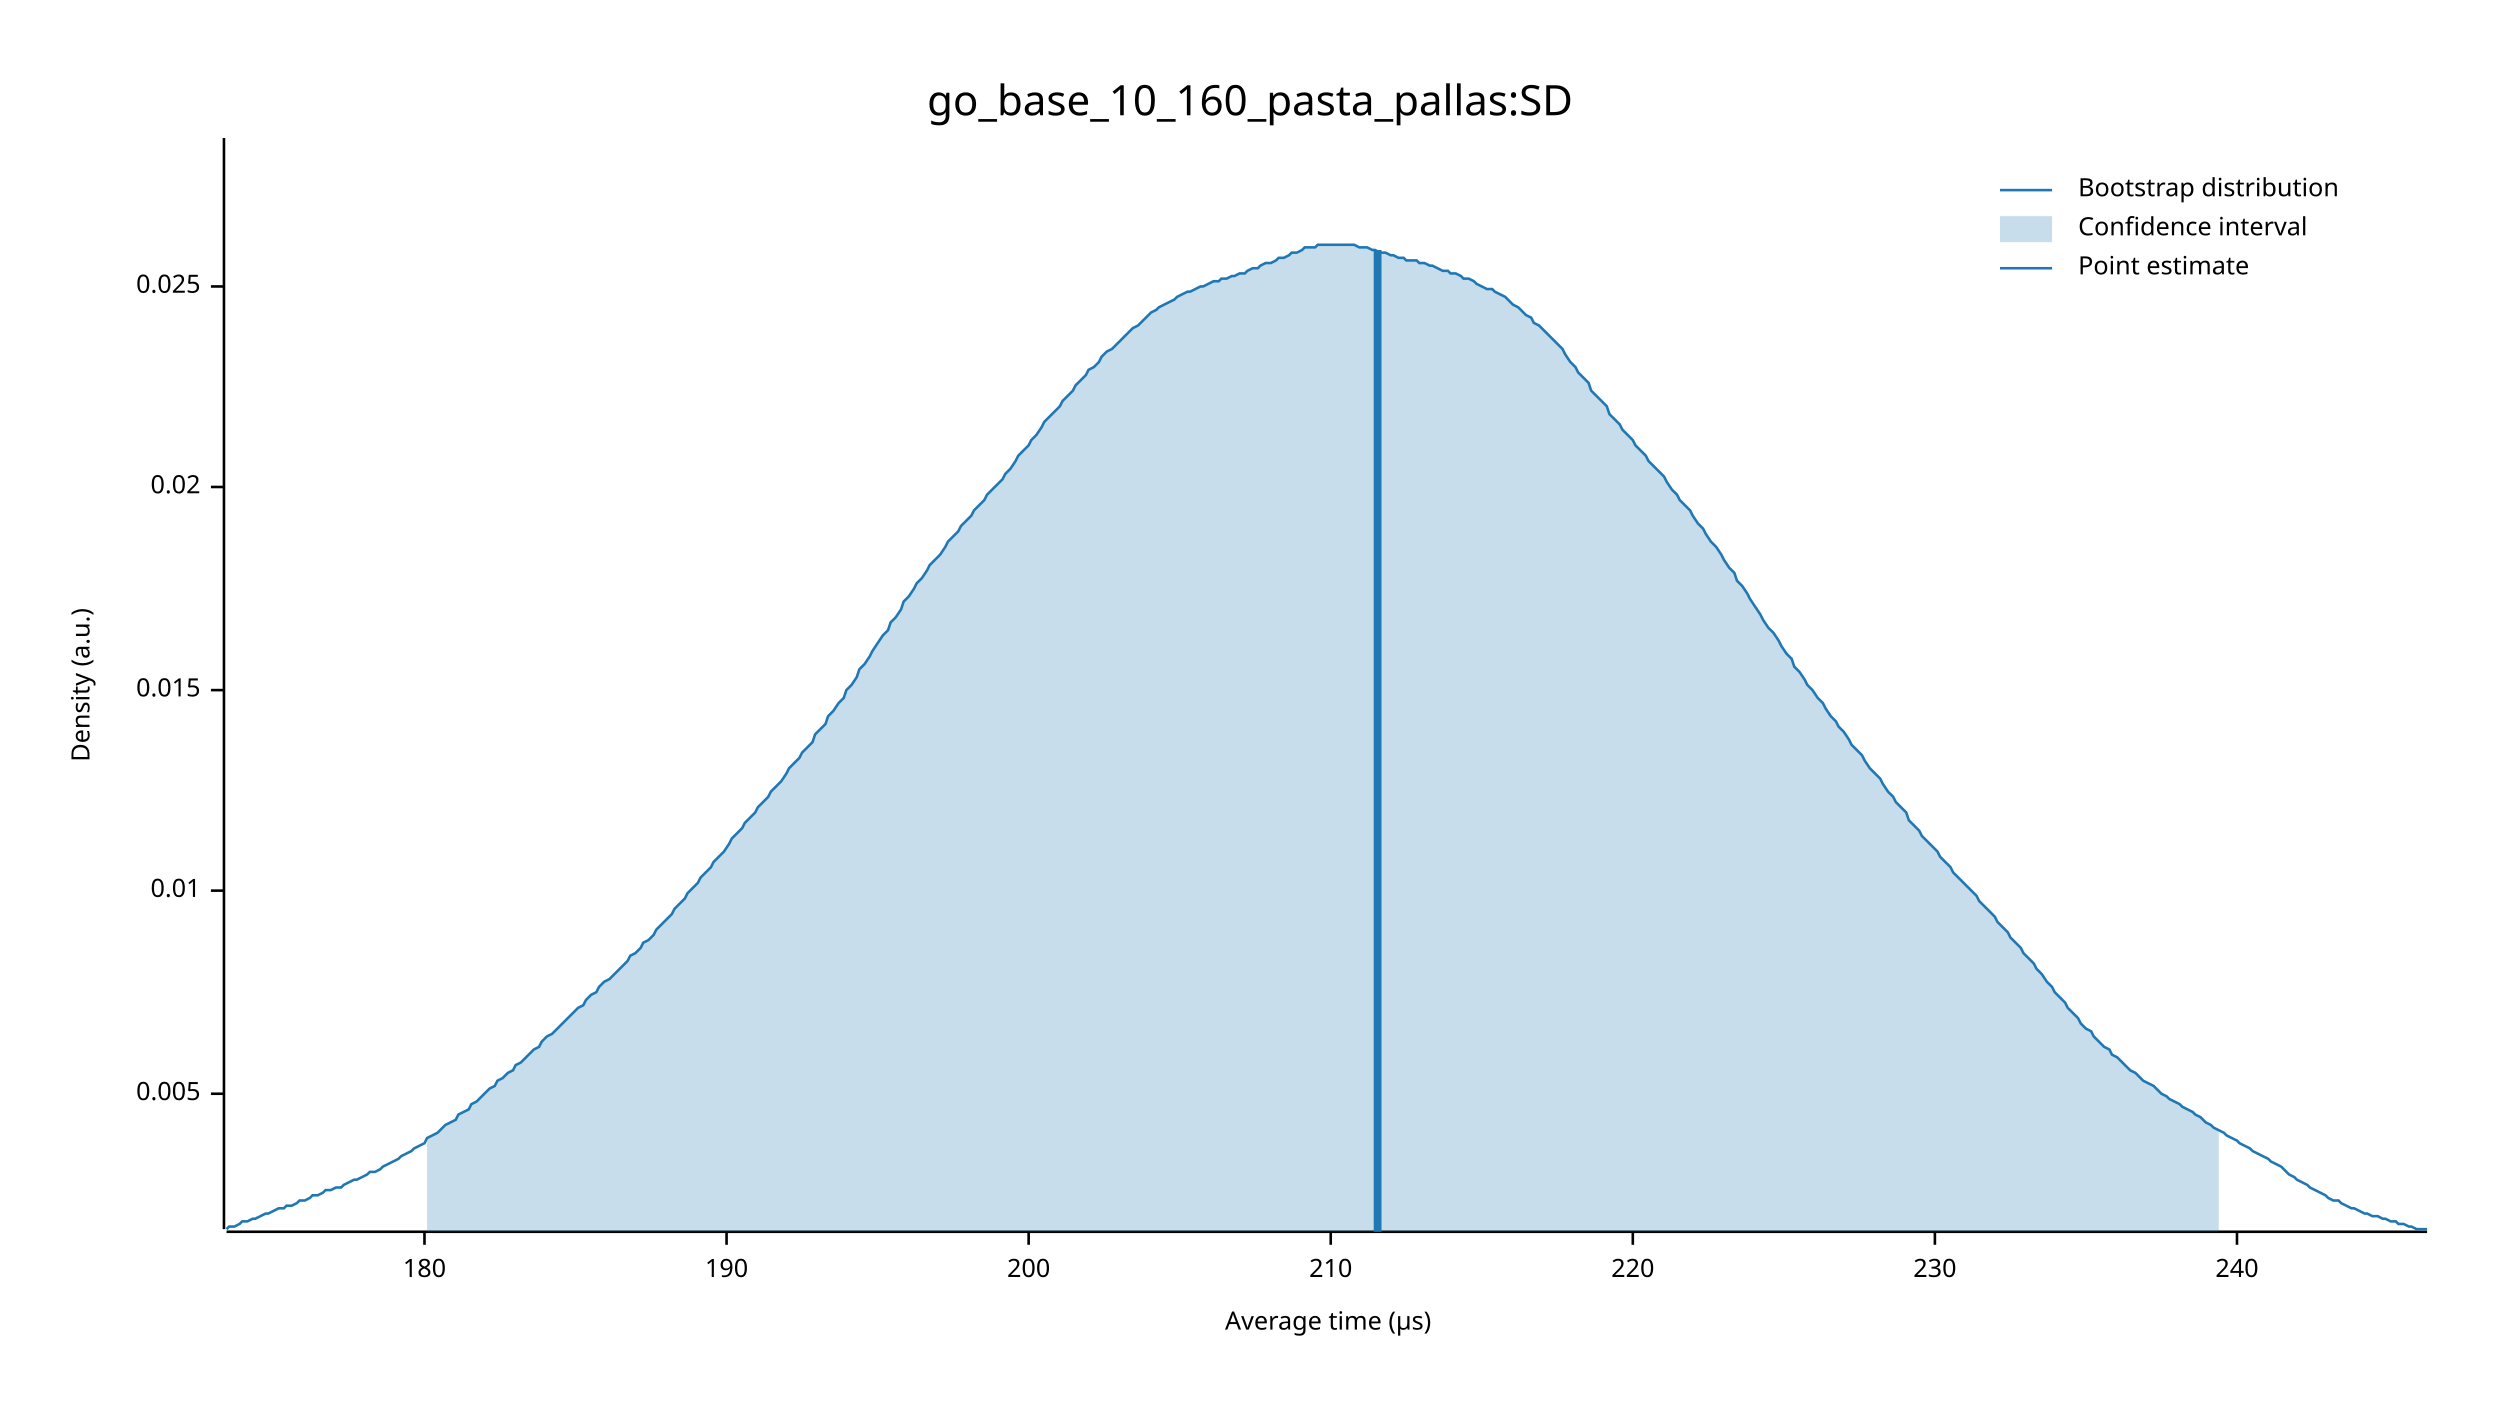
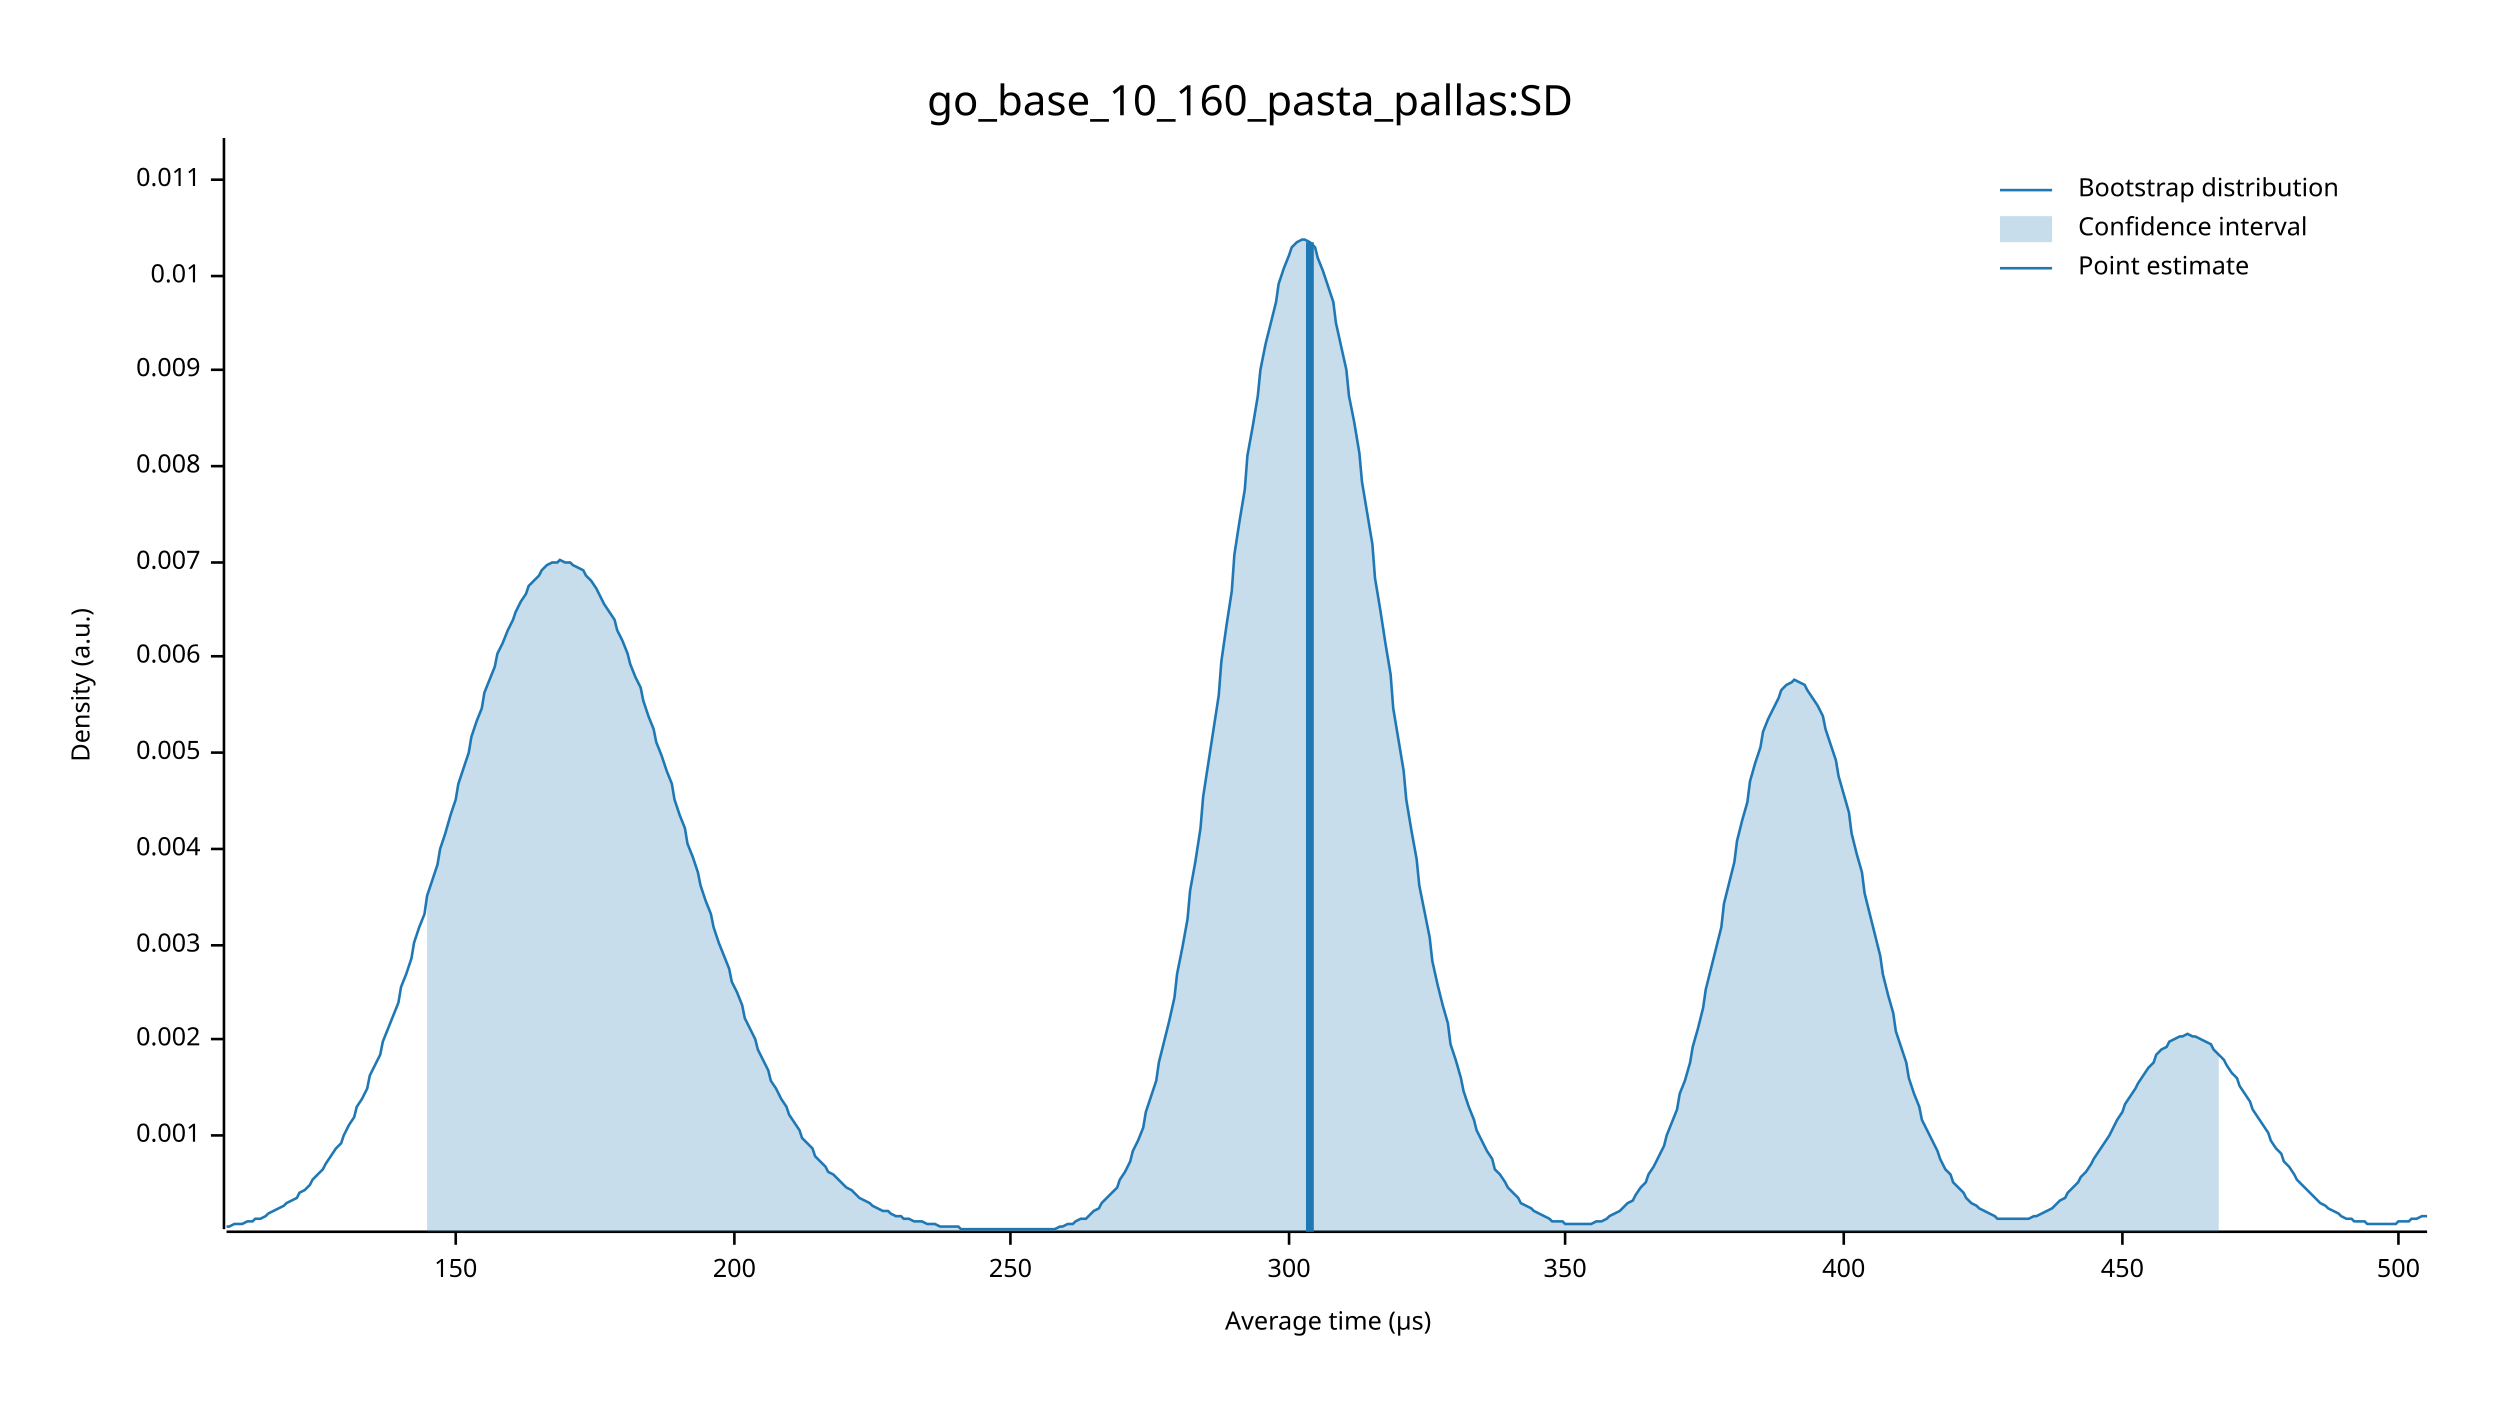
<svg xmlns="http://www.w3.org/2000/svg" width="960" height="540" viewBox="0 0 960 540">
  <text x="480" y="32" dy="0.76em" text-anchor="middle" font-family="sans-serif" font-size="16.129" opacity="1" fill="#000000">
go_base_10_160_pasta_pallas:SD
</text>
  <text x="27" y="263" dy="0.76em" text-anchor="middle" font-family="sans-serif" font-size="9.677" opacity="1" fill="#000000" transform="rotate(270, 27, 263)">
Density (a.u.)
</text>
  <text x="510" y="513" dy="-0.5ex" text-anchor="middle" font-family="sans-serif" font-size="9.677" opacity="1" fill="#000000">
Average time (µs)
</text>
  <polyline fill="none" opacity="1" stroke="#000000" stroke-width="1" points="86,53 86,472 " />
-   <text x="77" y="420" dy="0.5ex" text-anchor="end" font-family="sans-serif" font-size="9.677" opacity="1" fill="#000000">
+   <text x="77" y="436" dy="0.5ex" text-anchor="end" font-family="sans-serif" font-size="9.677" opacity="1" fill="#000000">
+ 0.001
+ </text>
+   <polyline fill="none" opacity="1" stroke="#000000" stroke-width="1" points="81,436 86,436 " />
+   <text x="77" y="399" dy="0.5ex" text-anchor="end" font-family="sans-serif" font-size="9.677" opacity="1" fill="#000000">
+ 0.002
+ </text>
+   <polyline fill="none" opacity="1" stroke="#000000" stroke-width="1" points="81,399 86,399 " />
+   <text x="77" y="363" dy="0.5ex" text-anchor="end" font-family="sans-serif" font-size="9.677" opacity="1" fill="#000000">
+ 0.003
+ </text>
+   <polyline fill="none" opacity="1" stroke="#000000" stroke-width="1" points="81,363 86,363 " />
+   <text x="77" y="326" dy="0.5ex" text-anchor="end" font-family="sans-serif" font-size="9.677" opacity="1" fill="#000000">
+ 0.004
+ </text>
+   <polyline fill="none" opacity="1" stroke="#000000" stroke-width="1" points="81,326 86,326 " />
+   <text x="77" y="289" dy="0.5ex" text-anchor="end" font-family="sans-serif" font-size="9.677" opacity="1" fill="#000000">
0.005
</text>
-   <polyline fill="none" opacity="1" stroke="#000000" stroke-width="1" points="81,420 86,420 " />
-   <text x="77" y="342" dy="0.5ex" text-anchor="end" font-family="sans-serif" font-size="9.677" opacity="1" fill="#000000">
+   <polyline fill="none" opacity="1" stroke="#000000" stroke-width="1" points="81,289 86,289 " />
+   <text x="77" y="252" dy="0.5ex" text-anchor="end" font-family="sans-serif" font-size="9.677" opacity="1" fill="#000000">
+ 0.006
+ </text>
+   <polyline fill="none" opacity="1" stroke="#000000" stroke-width="1" points="81,252 86,252 " />
+   <text x="77" y="216" dy="0.5ex" text-anchor="end" font-family="sans-serif" font-size="9.677" opacity="1" fill="#000000">
+ 0.007
+ </text>
+   <polyline fill="none" opacity="1" stroke="#000000" stroke-width="1" points="81,216 86,216 " />
+   <text x="77" y="179" dy="0.5ex" text-anchor="end" font-family="sans-serif" font-size="9.677" opacity="1" fill="#000000">
+ 0.008
+ </text>
+   <polyline fill="none" opacity="1" stroke="#000000" stroke-width="1" points="81,179 86,179 " />
+   <text x="77" y="142" dy="0.5ex" text-anchor="end" font-family="sans-serif" font-size="9.677" opacity="1" fill="#000000">
+ 0.009
+ </text>
+   <polyline fill="none" opacity="1" stroke="#000000" stroke-width="1" points="81,142 86,142 " />
+   <text x="77" y="106" dy="0.5ex" text-anchor="end" font-family="sans-serif" font-size="9.677" opacity="1" fill="#000000">
0.01
</text>
-   <polyline fill="none" opacity="1" stroke="#000000" stroke-width="1" points="81,342 86,342 " />
-   <text x="77" y="265" dy="0.5ex" text-anchor="end" font-family="sans-serif" font-size="9.677" opacity="1" fill="#000000">
- 0.015
+   <polyline fill="none" opacity="1" stroke="#000000" stroke-width="1" points="81,106 86,106 " />
+   <text x="77" y="69" dy="0.5ex" text-anchor="end" font-family="sans-serif" font-size="9.677" opacity="1" fill="#000000">
+ 0.011
</text>
-   <polyline fill="none" opacity="1" stroke="#000000" stroke-width="1" points="81,265 86,265 " />
-   <text x="77" y="187" dy="0.5ex" text-anchor="end" font-family="sans-serif" font-size="9.677" opacity="1" fill="#000000">
- 0.02
+   <polyline fill="none" opacity="1" stroke="#000000" stroke-width="1" points="81,69 86,69 " />
+   <polyline fill="none" opacity="1" stroke="#000000" stroke-width="1" points="87,473 932,473 " />
+   <text x="175" y="483" dy="0.76em" text-anchor="middle" font-family="sans-serif" font-size="9.677" opacity="1" fill="#000000">
+ 150
</text>
-   <polyline fill="none" opacity="1" stroke="#000000" stroke-width="1" points="81,187 86,187 " />
-   <text x="77" y="110" dy="0.5ex" text-anchor="end" font-family="sans-serif" font-size="9.677" opacity="1" fill="#000000">
- 0.025
- </text>
-   <polyline fill="none" opacity="1" stroke="#000000" stroke-width="1" points="81,110 86,110 " />
-   <polyline fill="none" opacity="1" stroke="#000000" stroke-width="1" points="87,473 932,473 " />
-   <text x="163" y="483" dy="0.76em" text-anchor="middle" font-family="sans-serif" font-size="9.677" opacity="1" fill="#000000">
- 180
- </text>
-   <polyline fill="none" opacity="1" stroke="#000000" stroke-width="1" points="163,473 163,478 " />
-   <text x="279" y="483" dy="0.76em" text-anchor="middle" font-family="sans-serif" font-size="9.677" opacity="1" fill="#000000">
- 190
- </text>
-   <polyline fill="none" opacity="1" stroke="#000000" stroke-width="1" points="279,473 279,478 " />
-   <text x="395" y="483" dy="0.76em" text-anchor="middle" font-family="sans-serif" font-size="9.677" opacity="1" fill="#000000">
+   <polyline fill="none" opacity="1" stroke="#000000" stroke-width="1" points="175,473 175,478 " />
+   <text x="282" y="483" dy="0.76em" text-anchor="middle" font-family="sans-serif" font-size="9.677" opacity="1" fill="#000000">
200
</text>
-   <polyline fill="none" opacity="1" stroke="#000000" stroke-width="1" points="395,473 395,478 " />
-   <text x="511" y="483" dy="0.76em" text-anchor="middle" font-family="sans-serif" font-size="9.677" opacity="1" fill="#000000">
- 210
+   <polyline fill="none" opacity="1" stroke="#000000" stroke-width="1" points="282,473 282,478 " />
+   <text x="388" y="483" dy="0.76em" text-anchor="middle" font-family="sans-serif" font-size="9.677" opacity="1" fill="#000000">
+ 250
</text>
-   <polyline fill="none" opacity="1" stroke="#000000" stroke-width="1" points="511,473 511,478 " />
-   <text x="627" y="483" dy="0.76em" text-anchor="middle" font-family="sans-serif" font-size="9.677" opacity="1" fill="#000000">
- 220
+   <polyline fill="none" opacity="1" stroke="#000000" stroke-width="1" points="388,473 388,478 " />
+   <text x="495" y="483" dy="0.76em" text-anchor="middle" font-family="sans-serif" font-size="9.677" opacity="1" fill="#000000">
+ 300
</text>
-   <polyline fill="none" opacity="1" stroke="#000000" stroke-width="1" points="627,473 627,478 " />
-   <text x="743" y="483" dy="0.76em" text-anchor="middle" font-family="sans-serif" font-size="9.677" opacity="1" fill="#000000">
- 230
+   <polyline fill="none" opacity="1" stroke="#000000" stroke-width="1" points="495,473 495,478 " />
+   <text x="601" y="483" dy="0.76em" text-anchor="middle" font-family="sans-serif" font-size="9.677" opacity="1" fill="#000000">
+ 350
</text>
-   <polyline fill="none" opacity="1" stroke="#000000" stroke-width="1" points="743,473 743,478 " />
-   <text x="859" y="483" dy="0.76em" text-anchor="middle" font-family="sans-serif" font-size="9.677" opacity="1" fill="#000000">
- 240
+   <polyline fill="none" opacity="1" stroke="#000000" stroke-width="1" points="601,473 601,478 " />
+   <text x="708" y="483" dy="0.76em" text-anchor="middle" font-family="sans-serif" font-size="9.677" opacity="1" fill="#000000">
+ 400
</text>
-   <polyline fill="none" opacity="1" stroke="#000000" stroke-width="1" points="859,473 859,478 " />
-   <polyline fill="none" opacity="1" stroke="#1F78B4" stroke-width="1" points="87,472 88,471 90,471 92,470 93,469 95,469 97,468 98,468 100,467 102,466 103,466 105,465 107,464 109,464 110,463 112,463 114,462 115,461 117,461 119,460 120,459 122,459 124,458 125,457 127,457 129,456 131,456 132,455 134,454 136,453 137,453 139,452 141,451 142,450 144,450 146,449 147,448 149,447 151,446 153,445 154,444 156,443 158,442 159,441 161,440 163,439 164,437 166,436 168,435 169,434 171,432 173,431 175,430 176,428 178,427 180,426 181,424 183,423 185,421 186,420 188,418 190,417 191,415 193,414 195,412 197,411 198,409 200,408 202,406 203,405 205,403 207,402 208,400 210,398 212,397 214,395 215,394 217,392 219,390 220,389 222,387 224,386 225,384 227,382 229,381 230,379 232,377 234,376 236,374 237,373 239,371 241,369 242,367 244,366 246,364 247,362 249,361 251,359 252,357 254,355 256,353 258,351 259,349 261,347 263,345 264,343 266,341 268,339 269,337 271,335 273,333 274,331 276,329 278,327 280,324 281,322 283,320 285,318 286,316 288,314 290,312 291,310 293,308 295,306 296,304 298,302 300,300 302,297 303,295 305,293 307,291 308,289 310,287 312,285 313,282 315,280 317,278 318,275 320,273 322,270 324,268 325,265 327,263 329,260 330,257 332,255 334,252 335,250 337,247 339,244 341,242 342,239 344,237 346,234 347,231 349,229 351,226 352,224 354,222 356,219 357,217 359,215 361,213 363,210 364,208 366,206 368,204 369,202 371,200 373,198 374,196 376,194 378,192 379,190 381,188 383,186 385,184 386,182 388,180 390,177 391,175 393,173 395,171 396,169 398,167 400,164 401,162 403,160 405,158 407,156 408,154 410,152 412,150 413,148 415,146 417,144 418,142 420,141 422,139 423,137 425,135 427,134 429,132 430,131 432,129 434,127 435,126 437,125 439,123 440,122 442,120 444,119 445,118 447,117 449,116 451,115 452,114 454,113 456,112 457,112 459,111 461,110 462,110 464,109 466,108 468,108 469,107 471,107 473,106 474,106 476,105 478,105 479,104 481,103 483,103 484,102 486,101 488,101 490,100 491,99 493,99 495,98 496,97 498,97 500,96 501,95 503,95 505,95 506,94 508,94 510,94 512,94 513,94 515,94 517,94 518,94 520,94 522,95 523,95 525,95 527,96 528,96 530,97 532,97 534,98 535,98 537,99 539,99 540,100 542,100 544,100 545,101 547,101 549,102 550,102 552,103 554,104 556,104 557,105 559,105 561,106 562,107 564,107 566,108 567,109 569,110 571,111 573,111 574,112 576,113 578,114 579,115 581,117 583,118 584,119 586,121 588,122 589,124 591,125 593,127 595,129 596,130 598,132 600,134 601,136 603,139 605,141 606,143 608,145 610,147 611,150 613,152 615,154 617,156 618,159 620,161 622,163 623,165 625,167 627,169 628,171 630,173 632,175 633,177 635,179 637,181 639,183 640,185 642,188 644,190 645,192 647,194 649,196 650,198 652,201 654,203 655,205 657,208 659,210 661,213 662,215 664,218 666,220 667,223 669,225 671,228 672,230 674,233 676,236 677,238 679,241 681,243 683,246 684,248 686,251 688,253 689,256 691,258 693,261 694,263 696,265 698,268 700,270 701,272 703,275 705,277 706,279 708,281 710,284 711,286 713,288 715,290 716,292 718,295 720,297 722,299 723,301 725,304 727,306 728,308 730,310 732,312 733,315 735,317 737,319 738,321 740,323 742,325 744,327 745,329 747,331 749,333 750,335 752,337 754,339 755,340 757,342 759,344 760,346 762,348 764,350 766,352 767,354 769,356 771,358 772,360 774,362 776,364 777,366 779,368 781,370 782,372 784,374 786,377 788,379 789,381 791,383 793,385 794,387 796,389 798,391 799,393 801,395 803,396 804,398 806,400 808,402 810,403 811,405 813,406 815,408 816,409 818,411 820,412 821,413 823,415 825,416 827,417 828,418 830,420 832,421 833,422 835,423 837,424 838,425 840,426 842,427 843,428 845,429 847,431 849,432 850,433 852,434 854,435 855,436 857,437 859,438 860,439 862,440 864,441 865,442 867,443 869,444 871,445 872,446 874,447 876,448 877,449 879,451 881,452 882,453 884,454 886,455 887,456 889,457 891,458 893,459 894,460 896,461 898,461 899,462 901,463 903,464 904,464 906,465 908,466 909,466 911,467 913,467 915,468 916,468 918,469 920,469 921,470 923,470 925,471 926,471 928,472 930,472 932,472 " />
-   <polygon opacity="0.25" fill="#1F78B4" points="164,437 166,436 168,435 169,434 171,432 173,431 175,430 176,428 178,427 180,426 181,424 183,423 185,421 186,420 188,418 190,417 191,415 193,414 195,412 197,411 198,409 200,408 202,406 203,405 205,403 207,402 208,400 210,398 212,397 214,395 215,394 217,392 219,390 220,389 222,387 224,386 225,384 227,382 229,381 230,379 232,377 234,376 236,374 237,373 239,371 241,369 242,367 244,366 246,364 247,362 249,361 251,359 252,357 254,355 256,353 258,351 259,349 261,347 263,345 264,343 266,341 268,339 269,337 271,335 273,333 274,331 276,329 278,327 280,324 281,322 283,320 285,318 286,316 288,314 290,312 291,310 293,308 295,306 296,304 298,302 300,300 302,297 303,295 305,293 307,291 308,289 310,287 312,285 313,282 315,280 317,278 318,275 320,273 322,270 324,268 325,265 327,263 329,260 330,257 332,255 334,252 335,250 337,247 339,244 341,242 342,239 344,237 346,234 347,231 349,229 351,226 352,224 354,222 356,219 357,217 359,215 361,213 363,210 364,208 366,206 368,204 369,202 371,200 373,198 374,196 376,194 378,192 379,190 381,188 383,186 385,184 386,182 388,180 390,177 391,175 393,173 395,171 396,169 398,167 400,164 401,162 403,160 405,158 407,156 408,154 410,152 412,150 413,148 415,146 417,144 418,142 420,141 422,139 423,137 425,135 427,134 429,132 430,131 432,129 434,127 435,126 437,125 439,123 440,122 442,120 444,119 445,118 447,117 449,116 451,115 452,114 454,113 456,112 457,112 459,111 461,110 462,110 464,109 466,108 468,108 469,107 471,107 473,106 474,106 476,105 478,105 479,104 481,103 483,103 484,102 486,101 488,101 490,100 491,99 493,99 495,98 496,97 498,97 500,96 501,95 503,95 505,95 506,94 508,94 510,94 512,94 513,94 515,94 517,94 518,94 520,94 522,95 523,95 525,95 527,96 528,96 530,97 532,97 534,98 535,98 537,99 539,99 540,100 542,100 544,100 545,101 547,101 549,102 550,102 552,103 554,104 556,104 557,105 559,105 561,106 562,107 564,107 566,108 567,109 569,110 571,111 573,111 574,112 576,113 578,114 579,115 581,117 583,118 584,119 586,121 588,122 589,124 591,125 593,127 595,129 596,130 598,132 600,134 601,136 603,139 605,141 606,143 608,145 610,147 611,150 613,152 615,154 617,156 618,159 620,161 622,163 623,165 625,167 627,169 628,171 630,173 632,175 633,177 635,179 637,181 639,183 640,185 642,188 644,190 645,192 647,194 649,196 650,198 652,201 654,203 655,205 657,208 659,210 661,213 662,215 664,218 666,220 667,223 669,225 671,228 672,230 674,233 676,236 677,238 679,241 681,243 683,246 684,248 686,251 688,253 689,256 691,258 693,261 694,263 696,265 698,268 700,270 701,272 703,275 705,277 706,279 708,281 710,284 711,286 713,288 715,290 716,292 718,295 720,297 722,299 723,301 725,304 727,306 728,308 730,310 732,312 733,315 735,317 737,319 738,321 740,323 742,325 744,327 745,329 747,331 749,333 750,335 752,337 754,339 755,340 757,342 759,344 760,346 762,348 764,350 766,352 767,354 769,356 771,358 772,360 774,362 776,364 777,366 779,368 781,370 782,372 784,374 786,377 788,379 789,381 791,383 793,385 794,387 796,389 798,391 799,393 801,395 803,396 804,398 806,400 808,402 810,403 811,405 813,406 815,408 816,409 818,411 820,412 821,413 823,415 825,416 827,417 828,418 830,420 832,421 833,422 835,423 837,424 838,425 840,426 842,427 843,428 845,429 847,431 849,432 850,433 852,434 852,473 164,473 " />
-   <polyline fill="none" opacity="1" stroke="#1F78B4" stroke-width="3" points="529,473 529,96 " />
+   <polyline fill="none" opacity="1" stroke="#000000" stroke-width="1" points="708,473 708,478 " />
+   <text x="815" y="483" dy="0.76em" text-anchor="middle" font-family="sans-serif" font-size="9.677" opacity="1" fill="#000000">
+ 450
+ </text>
+   <polyline fill="none" opacity="1" stroke="#000000" stroke-width="1" points="815,473 815,478 " />
+   <text x="921" y="483" dy="0.76em" text-anchor="middle" font-family="sans-serif" font-size="9.677" opacity="1" fill="#000000">
+ 500
+ </text>
+   <polyline fill="none" opacity="1" stroke="#000000" stroke-width="1" points="921,473 921,478 " />
+   <polyline fill="none" opacity="1" stroke="#1F78B4" stroke-width="1" points="87,471 88,471 90,470 92,470 93,470 95,469 97,469 98,468 100,468 102,467 103,466 105,465 107,464 109,463 110,462 112,461 114,460 115,458 117,457 119,455 120,453 122,451 124,449 125,447 127,444 129,441 131,439 132,436 134,432 136,429 137,425 139,422 141,418 142,413 144,409 146,405 147,400 149,395 151,390 153,385 154,379 156,374 158,368 159,362 161,356 163,351 164,344 166,338 168,332 169,326 171,320 173,313 175,307 176,301 178,295 180,289 181,283 183,277 185,272 186,266 188,261 190,256 191,251 193,247 195,242 197,238 198,235 200,231 202,228 203,225 205,223 207,221 208,219 210,217 212,216 214,216 215,215 217,216 219,216 220,217 222,218 224,219 225,221 227,223 229,226 230,228 232,232 234,235 236,238 237,242 239,246 241,251 242,255 244,260 246,264 247,269 249,275 251,280 252,285 254,290 256,296 258,301 259,307 261,313 263,318 264,324 266,329 268,335 269,340 271,346 273,351 274,356 276,362 278,367 280,372 281,377 283,381 285,386 286,391 288,395 290,399 291,403 293,407 295,411 296,415 298,418 300,422 302,425 303,428 305,431 307,434 308,437 310,439 312,441 313,444 315,446 317,448 318,450 320,451 322,453 324,455 325,456 327,457 329,459 330,460 332,461 334,462 335,463 337,464 339,465 341,465 342,466 344,467 346,467 347,468 349,468 351,469 352,469 354,469 356,470 357,470 359,470 361,471 363,471 364,471 366,471 368,471 369,472 371,472 373,472 374,472 376,472 378,472 379,472 381,472 383,472 385,472 386,472 388,472 390,472 391,472 393,472 395,472 396,472 398,472 400,472 401,472 403,472 405,472 407,471 408,471 410,470 412,470 413,469 415,468 417,468 418,467 420,465 422,464 423,462 425,460 427,458 429,456 430,453 432,450 434,446 435,442 437,438 439,433 440,427 442,421 444,415 445,408 447,400 449,392 451,383 452,374 454,364 456,353 457,342 459,331 461,318 462,306 464,293 466,280 468,267 469,254 471,240 473,227 474,213 476,200 478,188 479,175 481,164 483,152 484,142 486,132 488,124 490,116 491,109 493,103 495,98 496,95 498,93 500,92 501,92 503,93 505,95 506,99 508,104 510,110 512,116 513,124 515,133 517,142 518,152 520,162 522,174 523,185 525,197 527,209 528,222 530,234 532,247 534,259 535,272 537,284 539,296 540,307 542,319 544,330 545,340 547,350 549,360 550,369 552,378 554,386 556,393 557,401 559,407 561,414 562,419 564,425 566,430 567,434 569,438 571,442 573,445 574,449 576,451 578,454 579,456 581,458 583,460 584,462 586,463 588,464 589,465 591,466 593,467 595,468 596,469 598,469 600,469 601,470 603,470 605,470 606,470 608,470 610,470 611,470 613,469 615,469 617,468 618,467 620,466 622,465 623,464 625,462 627,461 628,459 630,456 632,454 633,451 635,448 637,444 639,440 640,436 642,431 644,426 645,420 647,415 649,408 650,402 652,395 654,387 655,380 657,372 659,364 661,356 662,347 664,339 666,331 667,323 669,315 671,308 672,300 674,293 676,287 677,281 679,276 681,272 683,268 684,265 686,263 688,262 689,261 691,262 693,263 694,265 696,268 698,271 700,275 701,280 703,286 705,292 706,298 708,305 710,312 711,320 713,328 715,335 716,343 718,351 720,359 722,367 723,374 725,382 727,389 728,396 730,402 732,408 733,414 735,420 737,425 738,430 740,434 742,438 744,442 745,445 747,449 749,451 750,454 752,456 754,458 755,460 757,462 759,463 760,464 762,465 764,466 766,467 767,468 769,468 771,468 772,468 774,468 776,468 777,468 779,468 781,467 782,467 784,466 786,465 788,464 789,463 791,461 793,460 794,458 796,456 798,454 799,452 801,450 803,447 804,445 806,442 808,439 810,436 811,434 813,430 815,427 816,424 818,421 820,418 821,416 823,413 825,410 827,408 828,405 830,403 832,402 833,400 835,399 837,398 838,398 840,397 842,398 843,398 845,399 847,400 849,401 850,403 852,405 854,407 855,409 857,412 859,414 860,417 862,420 864,423 865,426 867,429 869,432 871,435 872,438 874,441 876,443 877,446 879,448 881,451 882,453 884,455 886,457 887,458 889,460 891,462 893,463 894,464 896,465 898,466 899,467 901,468 903,468 904,469 906,469 908,469 909,470 911,470 913,470 915,470 916,470 918,470 920,470 921,469 923,469 925,469 926,468 928,468 930,467 932,467 " />
+   <polygon opacity="0.25" fill="#1F78B4" points="164,344 166,338 168,332 169,326 171,320 173,313 175,307 176,301 178,295 180,289 181,283 183,277 185,272 186,266 188,261 190,256 191,251 193,247 195,242 197,238 198,235 200,231 202,228 203,225 205,223 207,221 208,219 210,217 212,216 214,216 215,215 217,216 219,216 220,217 222,218 224,219 225,221 227,223 229,226 230,228 232,232 234,235 236,238 237,242 239,246 241,251 242,255 244,260 246,264 247,269 249,275 251,280 252,285 254,290 256,296 258,301 259,307 261,313 263,318 264,324 266,329 268,335 269,340 271,346 273,351 274,356 276,362 278,367 280,372 281,377 283,381 285,386 286,391 288,395 290,399 291,403 293,407 295,411 296,415 298,418 300,422 302,425 303,428 305,431 307,434 308,437 310,439 312,441 313,444 315,446 317,448 318,450 320,451 322,453 324,455 325,456 327,457 329,459 330,460 332,461 334,462 335,463 337,464 339,465 341,465 342,466 344,467 346,467 347,468 349,468 351,469 352,469 354,469 356,470 357,470 359,470 361,471 363,471 364,471 366,471 368,471 369,472 371,472 373,472 374,472 376,472 378,472 379,472 381,472 383,472 385,472 386,472 388,472 390,472 391,472 393,472 395,472 396,472 398,472 400,472 401,472 403,472 405,472 407,471 408,471 410,470 412,470 413,469 415,468 417,468 418,467 420,465 422,464 423,462 425,460 427,458 429,456 430,453 432,450 434,446 435,442 437,438 439,433 440,427 442,421 444,415 445,408 447,400 449,392 451,383 452,374 454,364 456,353 457,342 459,331 461,318 462,306 464,293 466,280 468,267 469,254 471,240 473,227 474,213 476,200 478,188 479,175 481,164 483,152 484,142 486,132 488,124 490,116 491,109 493,103 495,98 496,95 498,93 500,92 501,92 503,93 505,95 506,99 508,104 510,110 512,116 513,124 515,133 517,142 518,152 520,162 522,174 523,185 525,197 527,209 528,222 530,234 532,247 534,259 535,272 537,284 539,296 540,307 542,319 544,330 545,340 547,350 549,360 550,369 552,378 554,386 556,393 557,401 559,407 561,414 562,419 564,425 566,430 567,434 569,438 571,442 573,445 574,449 576,451 578,454 579,456 581,458 583,460 584,462 586,463 588,464 589,465 591,466 593,467 595,468 596,469 598,469 600,469 601,470 603,470 605,470 606,470 608,470 610,470 611,470 613,469 615,469 617,468 618,467 620,466 622,465 623,464 625,462 627,461 628,459 630,456 632,454 633,451 635,448 637,444 639,440 640,436 642,431 644,426 645,420 647,415 649,408 650,402 652,395 654,387 655,380 657,372 659,364 661,356 662,347 664,339 666,331 667,323 669,315 671,308 672,300 674,293 676,287 677,281 679,276 681,272 683,268 684,265 686,263 688,262 689,261 691,262 693,263 694,265 696,268 698,271 700,275 701,280 703,286 705,292 706,298 708,305 710,312 711,320 713,328 715,335 716,343 718,351 720,359 722,367 723,374 725,382 727,389 728,396 730,402 732,408 733,414 735,420 737,425 738,430 740,434 742,438 744,442 745,445 747,449 749,451 750,454 752,456 754,458 755,460 757,462 759,463 760,464 762,465 764,466 766,467 767,468 769,468 771,468 772,468 774,468 776,468 777,468 779,468 781,467 782,467 784,466 786,465 788,464 789,463 791,461 793,460 794,458 796,456 798,454 799,452 801,450 803,447 804,445 806,442 808,439 810,436 811,434 813,430 815,427 816,424 818,421 820,418 821,416 823,413 825,410 827,408 828,405 830,403 832,402 833,400 835,399 837,398 838,398 840,397 842,398 843,398 845,399 847,400 849,401 850,403 852,405 852,473 164,473 " />
+   <polyline fill="none" opacity="1" stroke="#1F78B4" stroke-width="3" points="503,473 503,93 " />
  <text x="798" y="68" dy="0.76em" text-anchor="start" font-family="sans-serif" font-size="9.677" opacity="1" fill="#000000">
Bootstrap distribution
</text>
  <text x="798" y="83" dy="0.76em" text-anchor="start" font-family="sans-serif" font-size="9.677" opacity="1" fill="#000000">
Confidence interval
</text>
  <text x="798" y="98" dy="0.76em" text-anchor="start" font-family="sans-serif" font-size="9.677" opacity="1" fill="#000000">
Point estimate
</text>
  <polyline fill="none" opacity="1" stroke="#1F78B4" stroke-width="1" points="768,73 788,73 " />
  <rect x="768" y="83" width="20" height="10" opacity="0.25" fill="#1F78B4" stroke="none" />
  <polyline fill="none" opacity="1" stroke="#1F78B4" stroke-width="1" points="768,103 788,103 " />
</svg>
